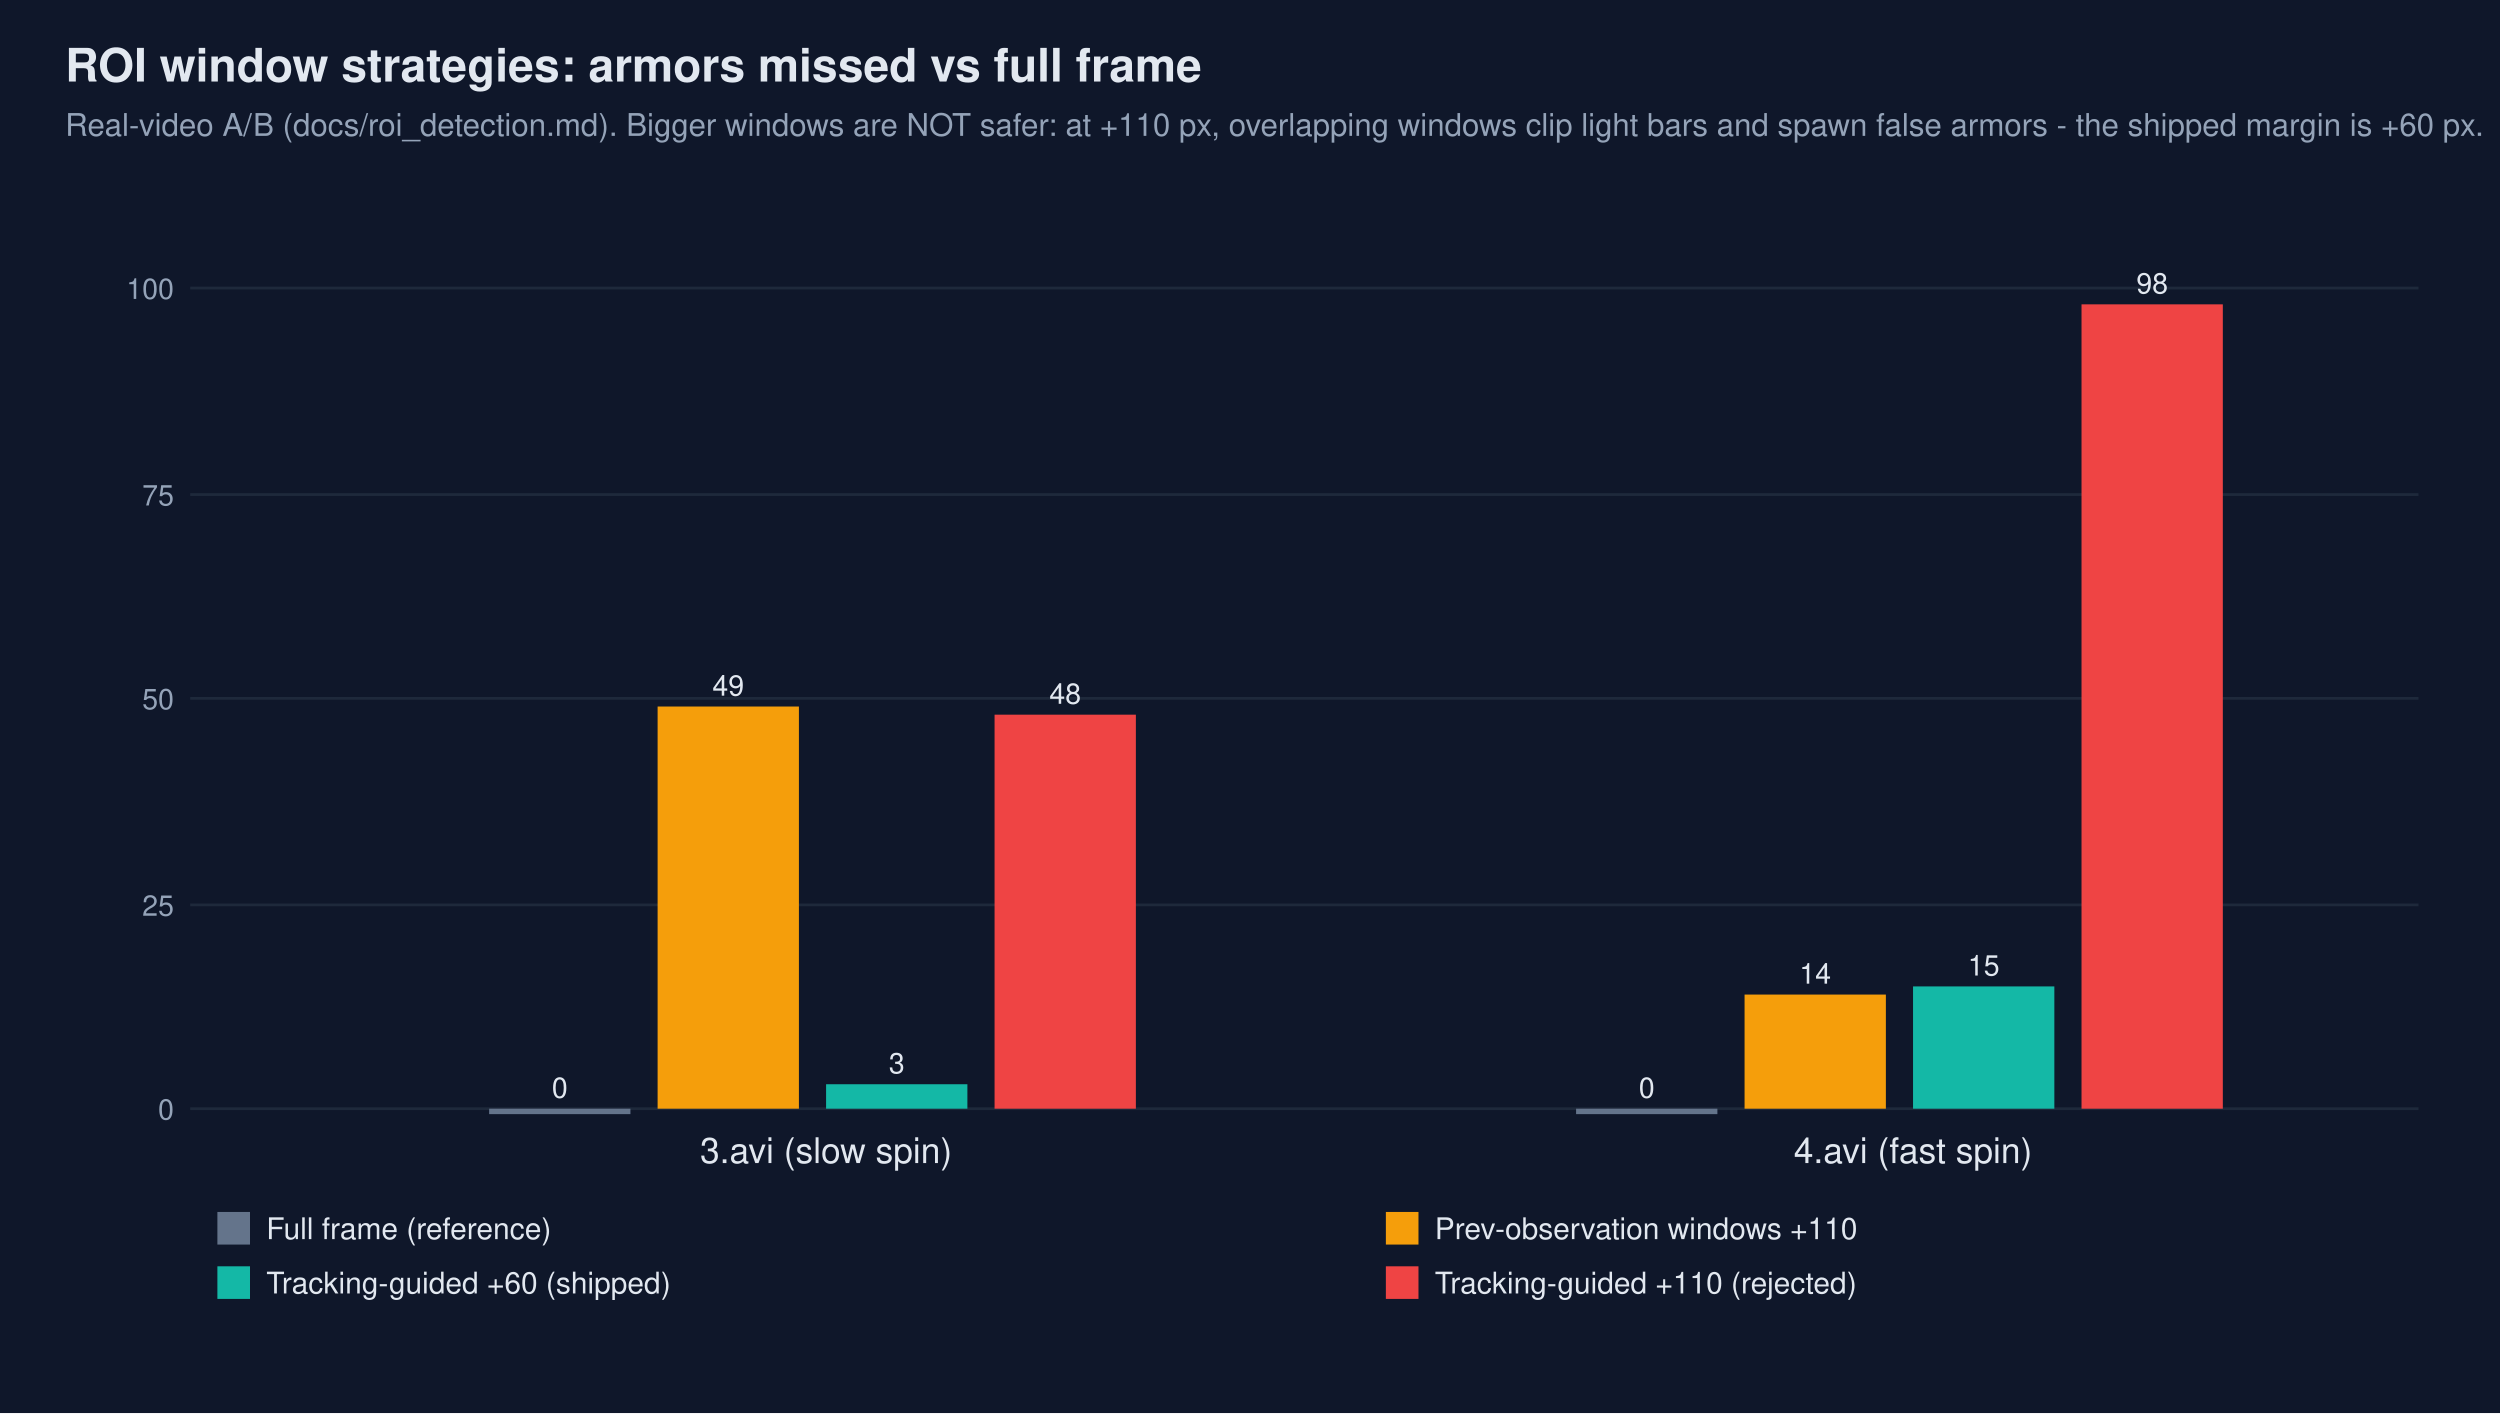
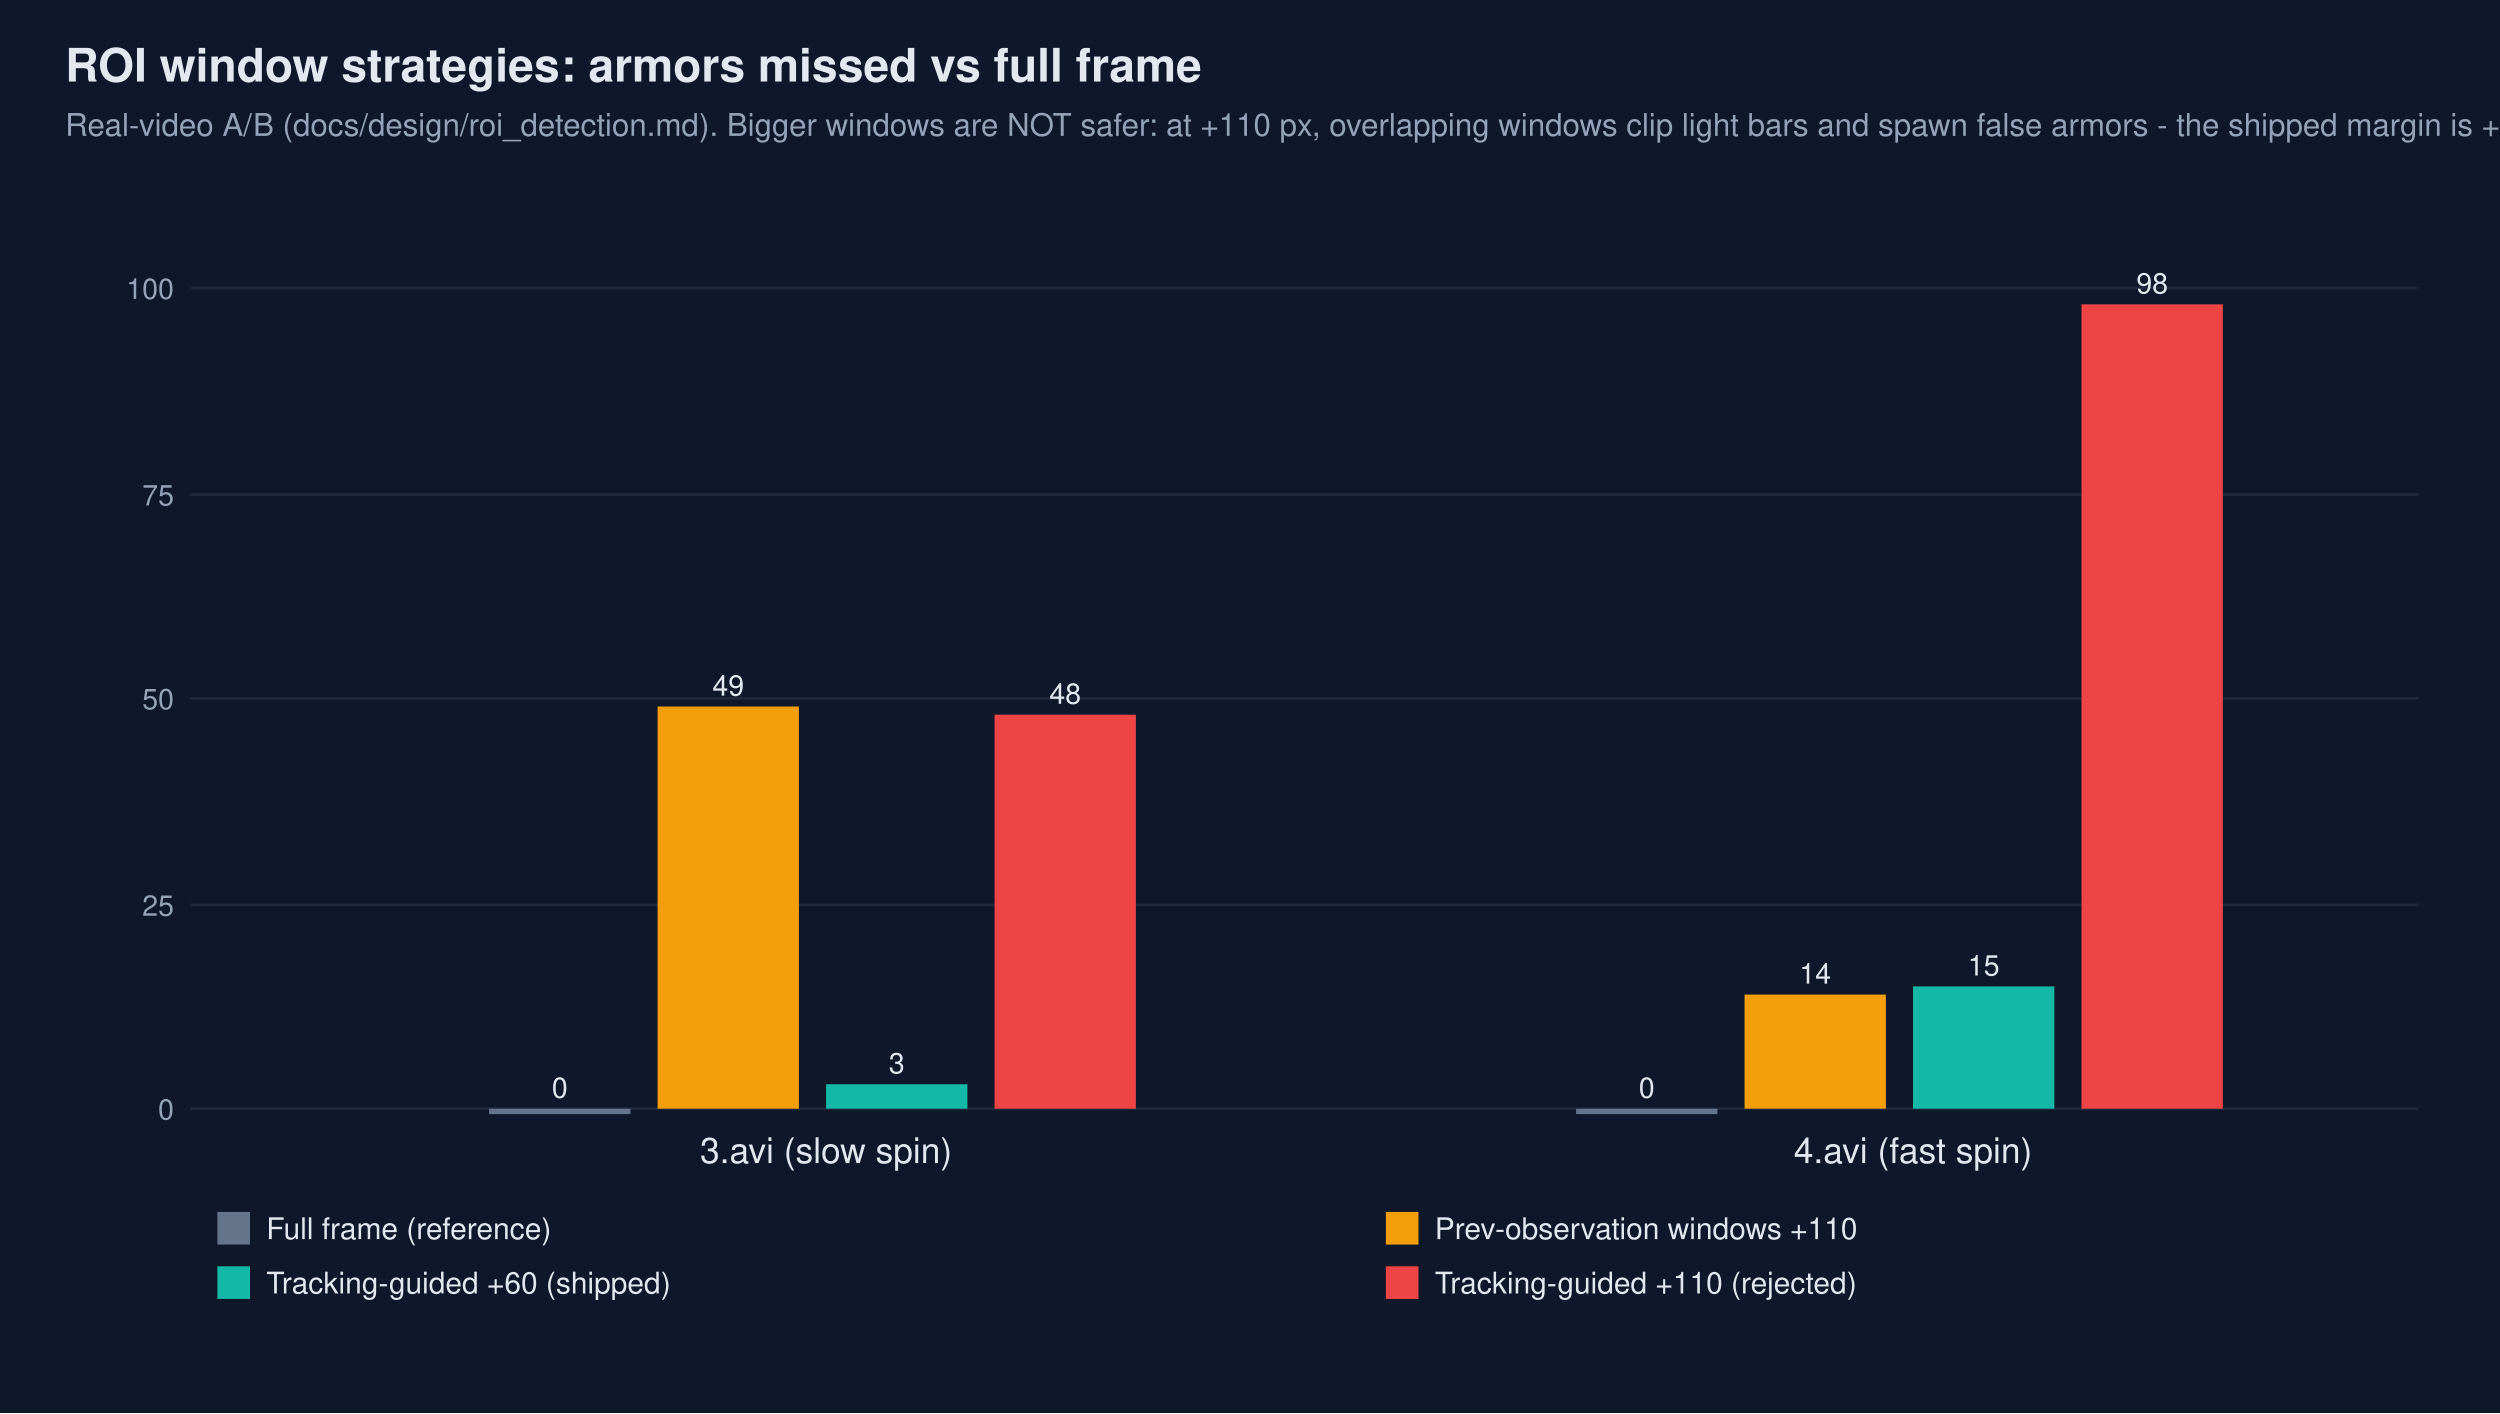
<svg xmlns="http://www.w3.org/2000/svg" width="920" height="520" viewBox="0 0 920 520" font-family="'Segoe UI', Helvetica, Arial, sans-serif">
  <rect width="920" height="520" fill="#0f172a" />
  <text x="24" y="30" font-size="17" font-weight="bold" fill="#e2e8f0">ROI window strategies: armors missed vs full frame</text>
-   <text x="24" y="50" font-size="11.5" fill="#94a3b8">Real-video A/B (docs/roi_detection.md). Bigger windows are NOT safer: at +110 px, overlapping windows clip light bars and spawn false armors - the shipped margin is +60 px.</text>
+   <text x="24" y="50" font-size="11.5" fill="#94a3b8">Real-video A/B (docs/design/roi_detection.md). Bigger windows are NOT safer: at +110 px, overlapping windows clip light bars and spawn false armors - the shipped margin is +60 px.</text>
  <line x1="70" y1="408" x2="890" y2="408" stroke="#1e293b" />
  <text x="64" y="412" font-size="10.5" text-anchor="end" fill="#94a3b8">0</text>
  <line x1="70" y1="333" x2="890" y2="333" stroke="#1e293b" />
  <text x="64" y="337" font-size="10.5" text-anchor="end" fill="#94a3b8">25</text>
  <line x1="70" y1="257" x2="890" y2="257" stroke="#1e293b" />
  <text x="64" y="261" font-size="10.5" text-anchor="end" fill="#94a3b8">50</text>
  <line x1="70" y1="182" x2="890" y2="182" stroke="#1e293b" />
  <text x="64" y="186" font-size="10.5" text-anchor="end" fill="#94a3b8">75</text>
  <line x1="70" y1="106" x2="890" y2="106" stroke="#1e293b" />
  <text x="64" y="110" font-size="10.5" text-anchor="end" fill="#94a3b8">100</text>
  <rect x="180" y="408" width="52" height="2" fill="#64748b" />
  <text x="206.0" y="404" font-size="10.5" text-anchor="middle" fill="#e2e8f0">0</text>
  <rect x="242" y="260" width="52" height="148" fill="#f59e0b" />
  <text x="268.0" y="256" font-size="10.5" text-anchor="middle" fill="#e2e8f0">49</text>
  <rect x="304" y="399" width="52" height="9" fill="#14b8a6" />
  <text x="330.0" y="395" font-size="10.5" text-anchor="middle" fill="#e2e8f0">3</text>
  <rect x="366" y="263" width="52" height="145" fill="#ef4444" />
  <text x="392.0" y="259" font-size="10.5" text-anchor="middle" fill="#e2e8f0">48</text>
  <text x="304" y="428" font-size="13" text-anchor="middle" fill="#e2e8f0">3.avi (slow spin)</text>
  <rect x="580" y="408" width="52" height="2" fill="#64748b" />
  <text x="606.0" y="404" font-size="10.5" text-anchor="middle" fill="#e2e8f0">0</text>
  <rect x="642" y="366" width="52" height="42" fill="#f59e0b" />
  <text x="668.0" y="362" font-size="10.5" text-anchor="middle" fill="#e2e8f0">14</text>
  <rect x="704" y="363" width="52" height="45" fill="#14b8a6" />
  <text x="730.0" y="359" font-size="10.5" text-anchor="middle" fill="#e2e8f0">15</text>
  <rect x="766" y="112" width="52" height="296" fill="#ef4444" />
  <text x="792.0" y="108" font-size="10.5" text-anchor="middle" fill="#e2e8f0">98</text>
  <text x="704" y="428" font-size="13" text-anchor="middle" fill="#e2e8f0">4.avi (fast spin)</text>
  <rect x="80" y="446" width="12" height="12" fill="#64748b" />
  <text x="98" y="456" font-size="11" fill="#e2e8f0">Full frame (reference)</text>
  <rect x="510" y="446" width="12" height="12" fill="#f59e0b" />
  <text x="528" y="456" font-size="11" fill="#e2e8f0">Prev-observation windows +110</text>
  <rect x="80" y="466" width="12" height="12" fill="#14b8a6" />
  <text x="98" y="476" font-size="11" fill="#e2e8f0">Tracking-guided +60 (shipped)</text>
  <rect x="510" y="466" width="12" height="12" fill="#ef4444" />
  <text x="528" y="476" font-size="11" fill="#e2e8f0">Tracking-guided +110 (rejected)</text>
</svg>
